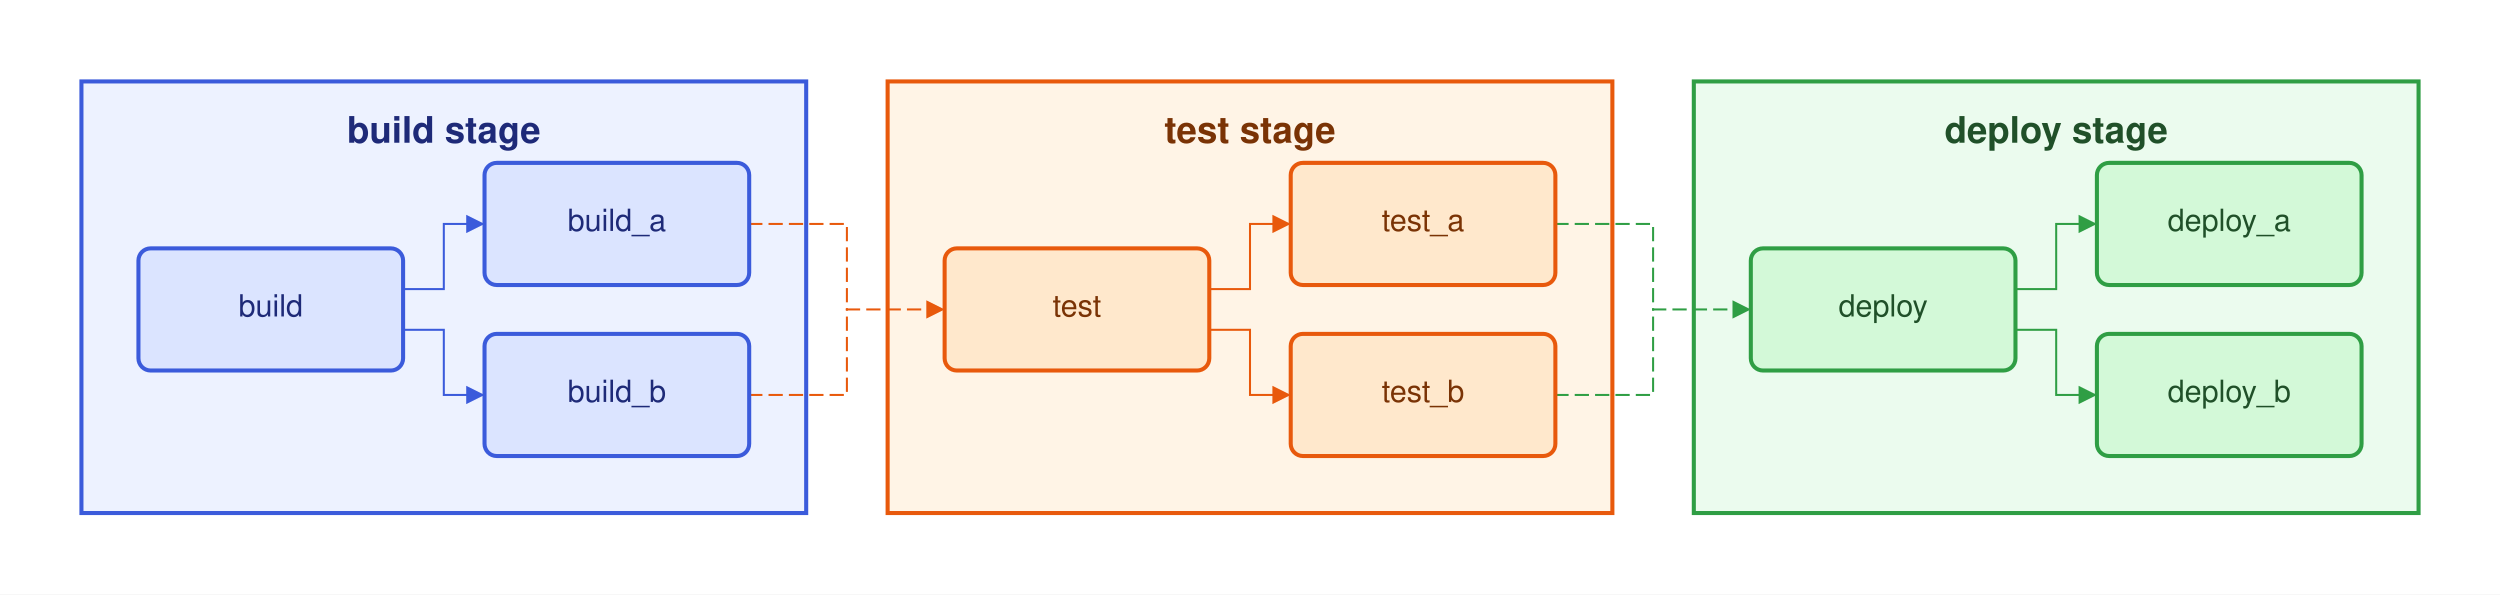
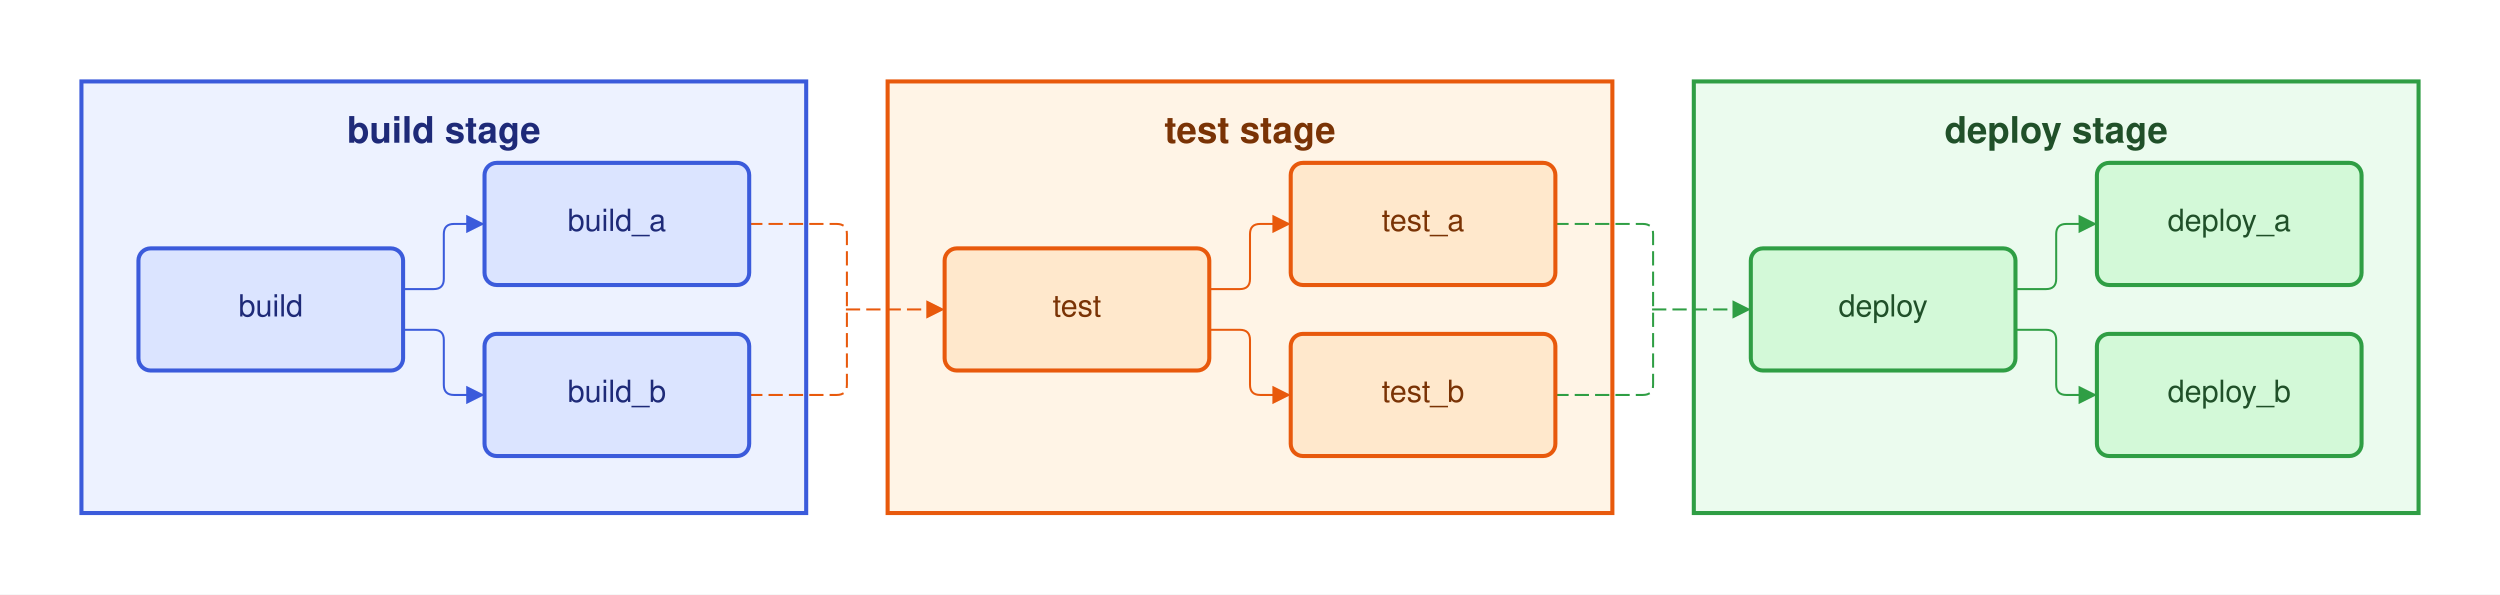
<svg xmlns="http://www.w3.org/2000/svg" viewBox="0 0 1228 292" width="1228" height="292" font-family="-apple-system, BlinkMacSystemFont, 'Segoe UI', Helvetica, Arial, sans-serif">
  <defs>
    <marker id="arrow-build" viewBox="0 0 10 10" refX="10" refY="5" markerWidth="9" markerHeight="9" markerUnits="userSpaceOnUse" orient="auto-start-reverse">
      <path d="M0,0 L10,5 L0,10 Z" fill="#3B5BDB" />
    </marker>
    <marker id="arrow-test" viewBox="0 0 10 10" refX="10" refY="5" markerWidth="9" markerHeight="9" markerUnits="userSpaceOnUse" orient="auto-start-reverse">
      <path d="M0,0 L10,5 L0,10 Z" fill="#E8590C" />
    </marker>
    <marker id="arrow-deploy" viewBox="0 0 10 10" refX="10" refY="5" markerWidth="9" markerHeight="9" markerUnits="userSpaceOnUse" orient="auto-start-reverse">
      <path d="M0,0 L10,5 L0,10 Z" fill="#2F9E44" />
    </marker>
  </defs>
  <rect x="0" y="0" width="1228" height="292" fill="#ffffff" />
  <g>
    <rect x="40" y="40" width="356" height="212" rx="0" fill="#EDF2FF" stroke="#3B5BDB" stroke-width="2" />
    <text x="218" y="66" text-anchor="middle" dominant-baseline="central" font-size="18" font-weight="600" fill="#1E2A78">build stage</text>
    <rect x="436" y="40" width="356" height="212" rx="0" fill="#FFF4E6" stroke="#E8590C" stroke-width="2" />
    <text x="614" y="66" text-anchor="middle" dominant-baseline="central" font-size="18" font-weight="600" fill="#7A3305">test stage</text>
    <rect x="832" y="40" width="356" height="212" rx="0" fill="#EBFBEE" stroke="#2F9E44" stroke-width="2" />
    <text x="1010" y="66" text-anchor="middle" dominant-baseline="central" font-size="18" font-weight="600" fill="#205029">deploy stage</text>
  </g>
  <g fill="none" stroke-linecap="square">
-     <polyline points="198,142 218,142 218,110 238,110" stroke="#3B5BDB" stroke-width="1" marker-end="url(#arrow-build)" />
-     <polyline points="198,162 218,162 218,194 238,194" stroke="#3B5BDB" stroke-width="1" marker-end="url(#arrow-build)" />
-     <polyline points="594,142 614,142 614,110 634,110" stroke="#E8590C" stroke-width="1" marker-end="url(#arrow-test)" />
-     <polyline points="594,162 614,162 614,194 634,194" stroke="#E8590C" stroke-width="1" marker-end="url(#arrow-test)" />
-     <polyline points="990,142 1010,142 1010,110 1030,110" stroke="#2F9E44" stroke-width="1" marker-end="url(#arrow-deploy)" />
-     <polyline points="990,162 1010,162 1010,194 1030,194" stroke="#2F9E44" stroke-width="1" marker-end="url(#arrow-deploy)" />
-     <polyline points="368,110 416,110 416,152" stroke="#E8590C" stroke-width="1" stroke-dasharray="6,4" />
-     <polyline points="368,194 416,194 416,152" stroke="#E8590C" stroke-width="1" stroke-dasharray="6,4" />
+     <path d="M 198,142 H 213 Q 218,142 218,137 V 115 Q 218,110 223,110 H 238" stroke="#3B5BDB" stroke-width="1" marker-end="url(#arrow-build)" />
+     <path d="M 198,162 H 213 Q 218,162 218,167 V 189 Q 218,194 223,194 H 238" stroke="#3B5BDB" stroke-width="1" marker-end="url(#arrow-build)" />
+     <path d="M 594,142 H 609 Q 614,142 614,137 V 115 Q 614,110 619,110 H 634" stroke="#E8590C" stroke-width="1" marker-end="url(#arrow-test)" />
+     <path d="M 594,162 H 609 Q 614,162 614,167 V 189 Q 614,194 619,194 H 634" stroke="#E8590C" stroke-width="1" marker-end="url(#arrow-test)" />
+     <path d="M 990,142 H 1005 Q 1010,142 1010,137 V 115 Q 1010,110 1015,110 H 1030" stroke="#2F9E44" stroke-width="1" marker-end="url(#arrow-deploy)" />
+     <path d="M 990,162 H 1005 Q 1010,162 1010,167 V 189 Q 1010,194 1015,194 H 1030" stroke="#2F9E44" stroke-width="1" marker-end="url(#arrow-deploy)" />
+     <path d="M 368,110 H 411 Q 416,110 416,115 V 152" stroke="#E8590C" stroke-width="1" stroke-dasharray="6,4" />
+     <path d="M 368,194 H 411 Q 416,194 416,189 V 152" stroke="#E8590C" stroke-width="1" stroke-dasharray="6,4" />
    <polyline points="416,152 464,152" stroke="#E8590C" stroke-width="1" stroke-dasharray="6,4" marker-end="url(#arrow-test)" />
-     <polyline points="764,110 812,110 812,152" stroke="#2F9E44" stroke-width="1" stroke-dasharray="6,4" />
-     <polyline points="764,194 812,194 812,152" stroke="#2F9E44" stroke-width="1" stroke-dasharray="6,4" />
+     <path d="M 764,110 H 807 Q 812,110 812,115 V 152" stroke="#2F9E44" stroke-width="1" stroke-dasharray="6,4" />
+     <path d="M 764,194 H 807 Q 812,194 812,189 V 152" stroke="#2F9E44" stroke-width="1" stroke-dasharray="6,4" />
    <polyline points="812,152 860,152" stroke="#2F9E44" stroke-width="1" stroke-dasharray="6,4" marker-end="url(#arrow-deploy)" />
  </g>
  <g>
    <rect x="68" y="122" width="130" height="60" rx="6" fill="#DBE4FF" stroke="#3B5BDB" stroke-width="2" />
    <text x="133" y="152" text-anchor="middle" dominant-baseline="central" font-size="15" font-weight="500" fill="#1E2A78">build</text>
    <rect x="238" y="80" width="130" height="60" rx="6" fill="#DBE4FF" stroke="#3B5BDB" stroke-width="2" />
    <text x="303" y="110" text-anchor="middle" dominant-baseline="central" font-size="15" font-weight="500" fill="#1E2A78">build_a</text>
    <rect x="238" y="164" width="130" height="60" rx="6" fill="#DBE4FF" stroke="#3B5BDB" stroke-width="2" />
    <text x="303" y="194" text-anchor="middle" dominant-baseline="central" font-size="15" font-weight="500" fill="#1E2A78">build_b</text>
    <rect x="464" y="122" width="130" height="60" rx="6" fill="#FFE8CC" stroke="#E8590C" stroke-width="2" />
    <text x="529" y="152" text-anchor="middle" dominant-baseline="central" font-size="15" font-weight="500" fill="#7A3305">test</text>
    <rect x="634" y="80" width="130" height="60" rx="6" fill="#FFE8CC" stroke="#E8590C" stroke-width="2" />
    <text x="699" y="110" text-anchor="middle" dominant-baseline="central" font-size="15" font-weight="500" fill="#7A3305">test_a</text>
    <rect x="634" y="164" width="130" height="60" rx="6" fill="#FFE8CC" stroke="#E8590C" stroke-width="2" />
    <text x="699" y="194" text-anchor="middle" dominant-baseline="central" font-size="15" font-weight="500" fill="#7A3305">test_b</text>
    <rect x="860" y="122" width="130" height="60" rx="6" fill="#D3F9D8" stroke="#2F9E44" stroke-width="2" />
    <text x="925" y="152" text-anchor="middle" dominant-baseline="central" font-size="15" font-weight="500" fill="#205029">deploy</text>
    <rect x="1030" y="80" width="130" height="60" rx="6" fill="#D3F9D8" stroke="#2F9E44" stroke-width="2" />
    <text x="1095" y="110" text-anchor="middle" dominant-baseline="central" font-size="15" font-weight="500" fill="#205029">deploy_a</text>
    <rect x="1030" y="164" width="130" height="60" rx="6" fill="#D3F9D8" stroke="#2F9E44" stroke-width="2" />
    <text x="1095" y="194" text-anchor="middle" dominant-baseline="central" font-size="15" font-weight="500" fill="#205029">deploy_b</text>
  </g>
</svg>
